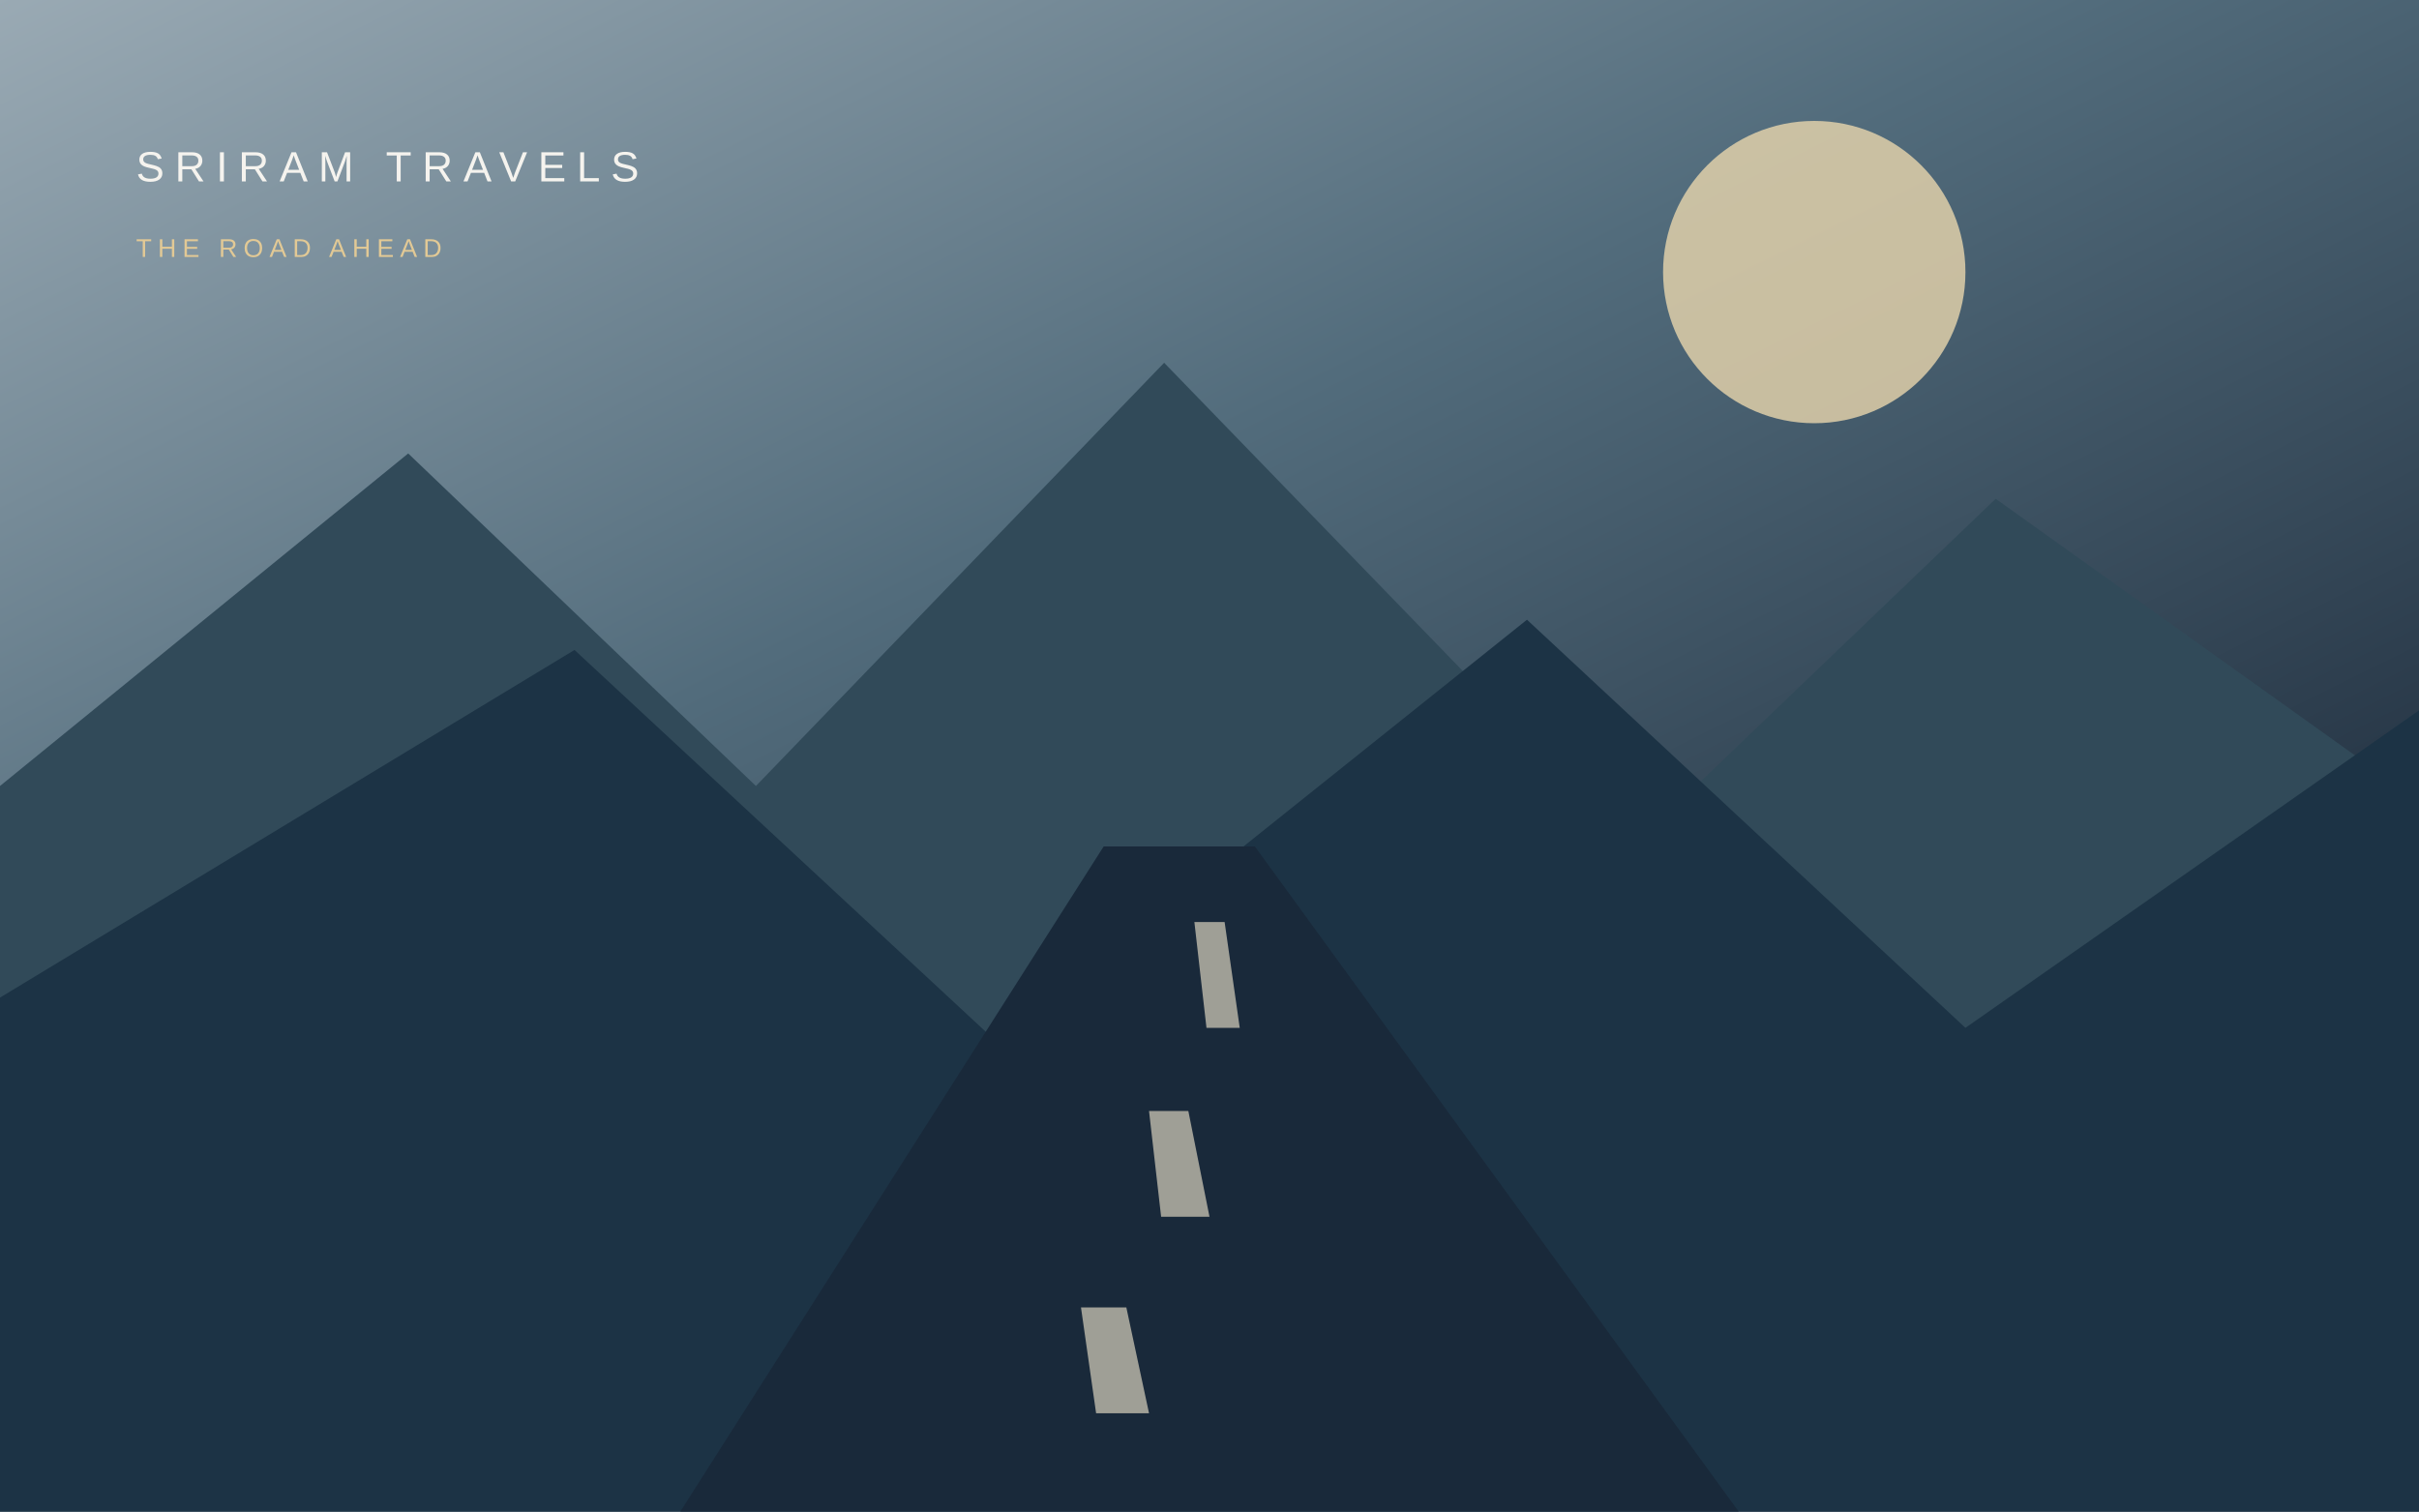
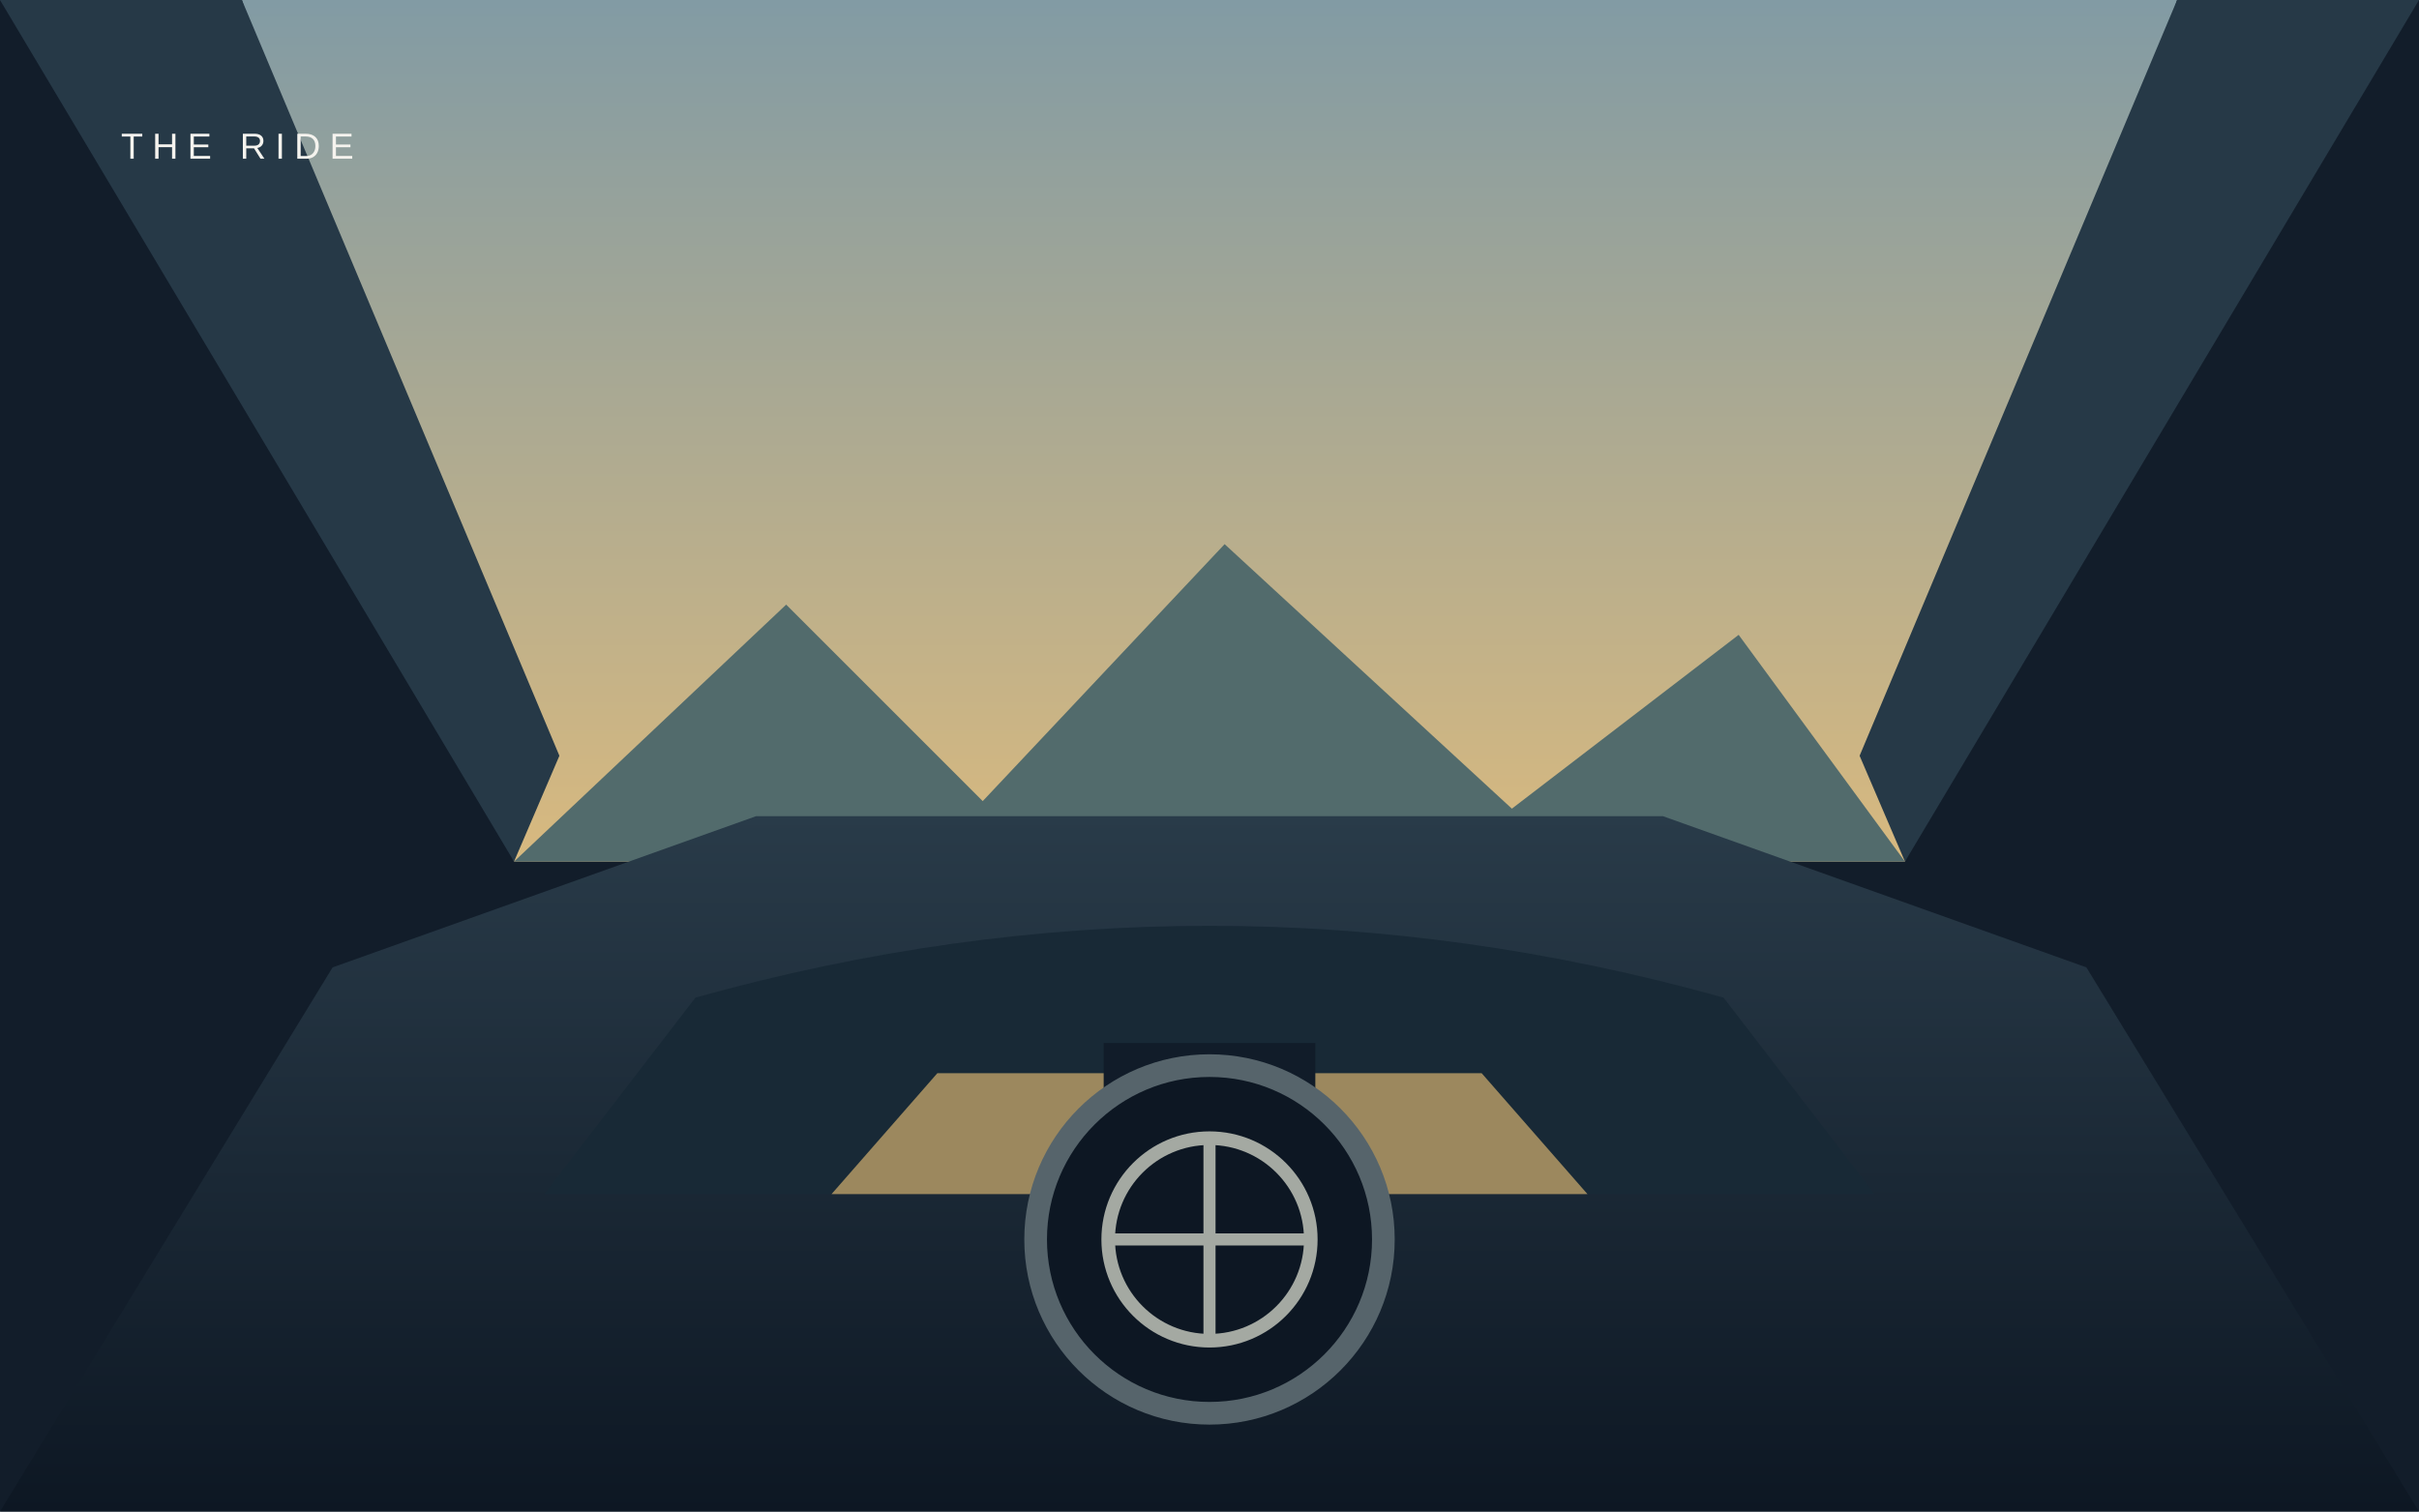
<svg xmlns="http://www.w3.org/2000/svg" width="1600" height="1000" viewBox="0 0 1600 1000">
  <defs>
-     <linearGradient id="bg" x2="0.8" y2="1">
-       <stop stop-color="#9aaab4" />
-       <stop offset=".42" stop-color="#526c7c" />
-       <stop offset="1" stop-color="#111b2b" />
+     <linearGradient id="glass" x2="0" y2="1">
+       <stop stop-color="#829ba4" />
+       <stop offset="1" stop-color="#d8b97f" />
+     </linearGradient>
+     <linearGradient id="dash" x2="0" y2="1">
+       <stop stop-color="#293b49" />
+       <stop offset="1" stop-color="#0d1723" />
    </linearGradient>
  </defs>
-   <rect width="1600" height="1000" fill="url(#bg)" />
-   <circle cx="1200" cy="180" r="100" fill="#e8d6ad" opacity=".8" />
-   <path d="M0 520 L270 300 L500 520 L770 240 L1080 560 L1320 330 L1600 530 V1000 H0Z" fill="#314a59" />
-   <path d="M0 660 L380 430 L660 690 L1010 410 L1300 680 L1600 470 V1000 H0Z" fill="#1c3345" />
-   <path d="M450 1000 L730 560 L830 560 L1150 1000Z" fill="#19293a" />
-   <path d="M790 610 L810 610 L820 680 L798 680Z M760 735 L786 735 L800 805 L768 805Z M715 865 L745 865 L760 935 L725 935Z" fill="#d9d1bd" opacity=".7" />
-   <text x="90" y="120" fill="#f5f3ee" font-family="Arial,sans-serif" font-size="28" letter-spacing="7">SRIRAM TRAVELS</text>
-   <text x="90" y="170" fill="#e2c995" font-family="Arial,sans-serif" font-size="17" letter-spacing="4">THE ROAD AHEAD</text>
+   <rect width="1600" height="1000" fill="#121d2a" />
+   <path d="M160 0H1440L1260 570H340Z" fill="url(#glass)" />
+   <path d="M160 0 370 500 340 570 0 0ZM1440 0 1230 500 1260 570 1600 0Z" fill="#263947" />
+   <path d="M340 570 520 400 650 530 810 360 1000 535 1150 420 1260 570Z" fill="#526b6c" />
+   <path d="M0 1000 220 640 500 540H1100L1380 640 1600 1000Z" fill="url(#dash)" />
+   <path d="M460 660Q800 565 1140 660L1240 790H360Z" fill="#182936" />
+   <path d="M620 710H980L1050 790H550Z" fill="#c8a86b" opacity=".75" />
+   <path d="M730 690H870V730H730Z" fill="#111c29" />
+   <circle cx="800" cy="820" r="115" fill="#0d1723" stroke="#56646b" stroke-width="15" />
+   <circle cx="800" cy="820" r="67" fill="none" stroke="#a4a9a2" stroke-width="9" />
+   <path d="M800 755V885M735 820H865" stroke="#a4a9a2" stroke-width="8" />
+   <text x="80" y="105" fill="#f5f3ee" font-family="Arial,sans-serif" font-size="24" letter-spacing="6">THE RIDE</text>
</svg>
